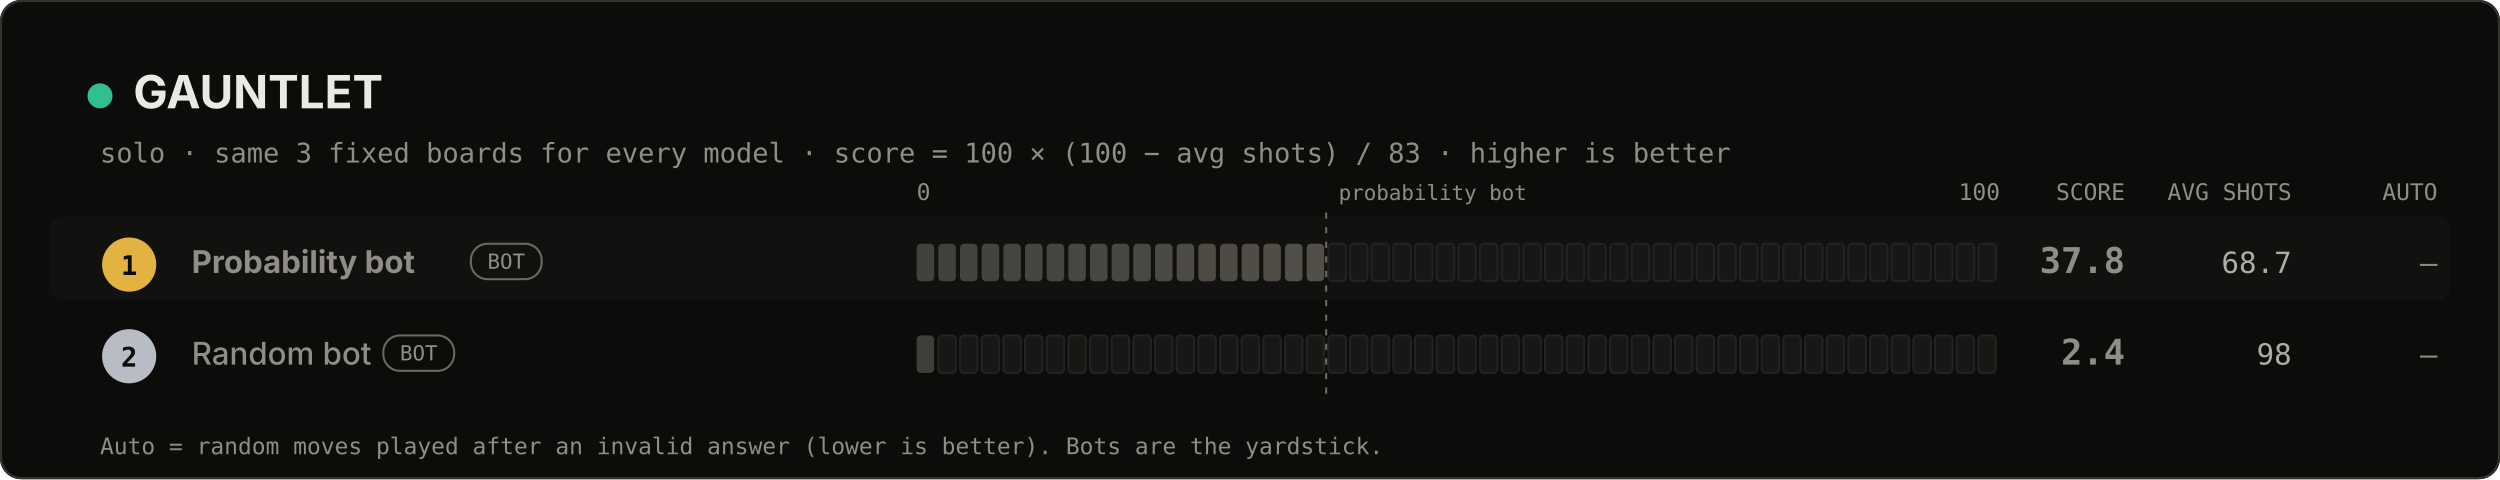
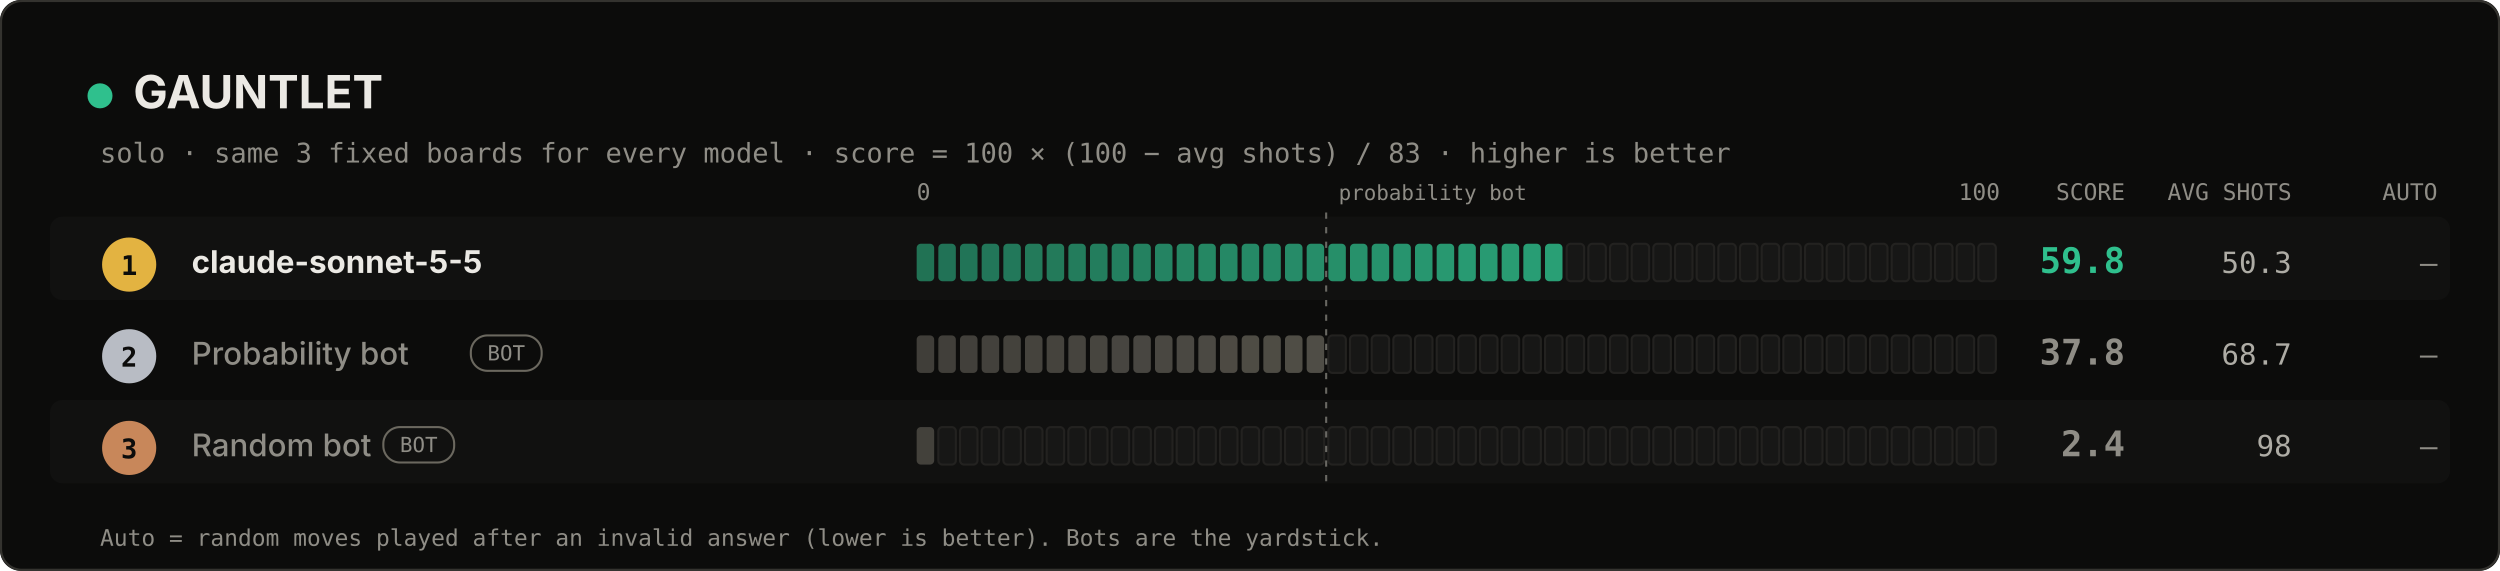
- <svg xmlns="http://www.w3.org/2000/svg" width="1200" height="230" viewBox="0 0 1200 230" font-family="IBM Plex Mono, ui-monospace, Menlo, monospace">
-   <rect width="1200" height="230" rx="10" fill="#0c0c0b" />
-   <rect x=".5" y=".5" width="1199" height="229" rx="10" fill="none" stroke="#34332f" />
+ <svg xmlns="http://www.w3.org/2000/svg" width="1200" height="274" viewBox="0 0 1200 274" font-family="IBM Plex Mono, ui-monospace, Menlo, monospace">
+   <rect width="1200" height="274" rx="10" fill="#0c0c0b" />
+   <rect x=".5" y=".5" width="1199" height="273" rx="10" fill="none" stroke="#34332f" />
  <circle cx="48" cy="46" r="6" fill="#2fc08d" />
  <text x="64" y="52" font-size="22" fill="#ebe9e4" font-weight="700" font-family="IBM Plex Sans, system-ui, -apple-system, sans-serif">GAUNTLET</text>
  <text x="48" y="78" font-size="13" fill="#8f8d86">solo · same 3 fixed boards for every model · score = 100 × (100 − avg shots) / 83 · higher is better</text>
  <text x="440" y="96" font-size="11" fill="#8f8d86">0</text>
  <text x="960" y="96" font-size="11" fill="#8f8d86" text-anchor="end">100</text>
  <text x="1020" y="96" font-size="11" fill="#8f8d86" text-anchor="end">SCORE</text>
  <text x="1100" y="96" font-size="11" fill="#8f8d86" text-anchor="end">AVG SHOTS</text>
  <text x="1170" y="96" font-size="11" fill="#8f8d86" text-anchor="end">AUTO</text>
  <rect x="24" y="104" width="1152" height="40" rx="6" fill="#111110" />
  <circle cx="62" cy="127" r="13" fill="#e3b341" />
  <text x="62" y="132" font-size="13" fill="#0c0c0b" text-anchor="middle" font-weight="700">1</text>
-   <text x="92" y="131" font-size="15" fill="#8f8d86" font-weight="700" font-family="IBM Plex Sans, system-ui, -apple-system, sans-serif">Probability bot</text>
-   <rect x="226" y="117" width="34" height="17" rx="8" fill="none" stroke="#6b685f" />
-   <text x="243" y="129" font-size="10" fill="#8f8d86" text-anchor="middle">BOT</text>
-   <rect x="440.0" y="117" width="8.4" height="18" rx="2" fill="#6b685f" fill-opacity="0.55" />
-   <rect x="450.4" y="117" width="8.4" height="18" rx="2" fill="#6b685f" fill-opacity="0.56" />
-   <rect x="460.8" y="117" width="8.4" height="18" rx="2" fill="#6b685f" fill-opacity="0.57" />
-   <rect x="471.2" y="117" width="8.4" height="18" rx="2" fill="#6b685f" fill-opacity="0.58" />
-   <rect x="481.6" y="117" width="8.4" height="18" rx="2" fill="#6b685f" fill-opacity="0.59" />
-   <rect x="492.0" y="117" width="8.4" height="18" rx="2" fill="#6b685f" fill-opacity="0.60" />
-   <rect x="502.4" y="117" width="8.4" height="18" rx="2" fill="#6b685f" fill-opacity="0.60" />
-   <rect x="512.8" y="117" width="8.4" height="18" rx="2" fill="#6b685f" fill-opacity="0.61" />
-   <rect x="523.2" y="117" width="8.4" height="18" rx="2" fill="#6b685f" fill-opacity="0.62" />
-   <rect x="533.6" y="117" width="8.4" height="18" rx="2" fill="#6b685f" fill-opacity="0.63" />
-   <rect x="544.0" y="117" width="8.4" height="18" rx="2" fill="#6b685f" fill-opacity="0.64" />
-   <rect x="554.4" y="117" width="8.4" height="18" rx="2" fill="#6b685f" fill-opacity="0.65" />
-   <rect x="564.8" y="117" width="8.4" height="18" rx="2" fill="#6b685f" fill-opacity="0.66" />
-   <rect x="575.2" y="117" width="8.4" height="18" rx="2" fill="#6b685f" fill-opacity="0.67" />
-   <rect x="585.6" y="117" width="8.4" height="18" rx="2" fill="#6b685f" fill-opacity="0.68" />
-   <rect x="596.0" y="117" width="8.4" height="18" rx="2" fill="#6b685f" fill-opacity="0.69" />
-   <rect x="606.4" y="117" width="8.4" height="18" rx="2" fill="#6b685f" fill-opacity="0.69" />
-   <rect x="616.8" y="117" width="8.4" height="18" rx="2" fill="#6b685f" fill-opacity="0.70" />
-   <rect x="627.2" y="117" width="8.4" height="18" rx="2" fill="#6b685f" fill-opacity="0.71" />
-   <rect x="637.6" y="117" width="8.4" height="18" rx="2" fill="#171716" stroke="#232220" />
-   <rect x="648.0" y="117" width="8.4" height="18" rx="2" fill="#171716" stroke="#232220" />
-   <rect x="658.4" y="117" width="8.4" height="18" rx="2" fill="#171716" stroke="#232220" />
-   <rect x="668.8" y="117" width="8.4" height="18" rx="2" fill="#171716" stroke="#232220" />
-   <rect x="679.2" y="117" width="8.4" height="18" rx="2" fill="#171716" stroke="#232220" />
-   <rect x="689.6" y="117" width="8.4" height="18" rx="2" fill="#171716" stroke="#232220" />
-   <rect x="700.0" y="117" width="8.4" height="18" rx="2" fill="#171716" stroke="#232220" />
-   <rect x="710.4" y="117" width="8.4" height="18" rx="2" fill="#171716" stroke="#232220" />
-   <rect x="720.8" y="117" width="8.4" height="18" rx="2" fill="#171716" stroke="#232220" />
-   <rect x="731.2" y="117" width="8.4" height="18" rx="2" fill="#171716" stroke="#232220" />
-   <rect x="741.6" y="117" width="8.4" height="18" rx="2" fill="#171716" stroke="#232220" />
+   <text x="92" y="131" font-size="15" fill="#ebe9e4" font-weight="700" font-family="IBM Plex Sans, system-ui, -apple-system, sans-serif">claude-sonnet-5-5</text>
+   <rect x="440.0" y="117" width="8.4" height="18" rx="2" fill="#2fc08d" fill-opacity="0.55" />
+   <rect x="450.4" y="117" width="8.4" height="18" rx="2" fill="#2fc08d" fill-opacity="0.56" />
+   <rect x="460.8" y="117" width="8.4" height="18" rx="2" fill="#2fc08d" fill-opacity="0.57" />
+   <rect x="471.2" y="117" width="8.4" height="18" rx="2" fill="#2fc08d" fill-opacity="0.58" />
+   <rect x="481.6" y="117" width="8.4" height="18" rx="2" fill="#2fc08d" fill-opacity="0.59" />
+   <rect x="492.0" y="117" width="8.4" height="18" rx="2" fill="#2fc08d" fill-opacity="0.60" />
+   <rect x="502.4" y="117" width="8.4" height="18" rx="2" fill="#2fc08d" fill-opacity="0.60" />
+   <rect x="512.8" y="117" width="8.4" height="18" rx="2" fill="#2fc08d" fill-opacity="0.61" />
+   <rect x="523.2" y="117" width="8.4" height="18" rx="2" fill="#2fc08d" fill-opacity="0.62" />
+   <rect x="533.6" y="117" width="8.4" height="18" rx="2" fill="#2fc08d" fill-opacity="0.63" />
+   <rect x="544.0" y="117" width="8.4" height="18" rx="2" fill="#2fc08d" fill-opacity="0.64" />
+   <rect x="554.4" y="117" width="8.4" height="18" rx="2" fill="#2fc08d" fill-opacity="0.65" />
+   <rect x="564.8" y="117" width="8.4" height="18" rx="2" fill="#2fc08d" fill-opacity="0.66" />
+   <rect x="575.2" y="117" width="8.4" height="18" rx="2" fill="#2fc08d" fill-opacity="0.67" />
+   <rect x="585.6" y="117" width="8.4" height="18" rx="2" fill="#2fc08d" fill-opacity="0.68" />
+   <rect x="596.0" y="117" width="8.4" height="18" rx="2" fill="#2fc08d" fill-opacity="0.69" />
+   <rect x="606.4" y="117" width="8.4" height="18" rx="2" fill="#2fc08d" fill-opacity="0.69" />
+   <rect x="616.8" y="117" width="8.4" height="18" rx="2" fill="#2fc08d" fill-opacity="0.70" />
+   <rect x="627.2" y="117" width="8.4" height="18" rx="2" fill="#2fc08d" fill-opacity="0.71" />
+   <rect x="637.6" y="117" width="8.4" height="18" rx="2" fill="#2fc08d" fill-opacity="0.72" />
+   <rect x="648.0" y="117" width="8.4" height="18" rx="2" fill="#2fc08d" fill-opacity="0.73" />
+   <rect x="658.4" y="117" width="8.4" height="18" rx="2" fill="#2fc08d" fill-opacity="0.74" />
+   <rect x="668.8" y="117" width="8.4" height="18" rx="2" fill="#2fc08d" fill-opacity="0.75" />
+   <rect x="679.2" y="117" width="8.4" height="18" rx="2" fill="#2fc08d" fill-opacity="0.76" />
+   <rect x="689.6" y="117" width="8.4" height="18" rx="2" fill="#2fc08d" fill-opacity="0.77" />
+   <rect x="700.0" y="117" width="8.4" height="18" rx="2" fill="#2fc08d" fill-opacity="0.78" />
+   <rect x="710.4" y="117" width="8.4" height="18" rx="2" fill="#2fc08d" fill-opacity="0.78" />
+   <rect x="720.8" y="117" width="8.4" height="18" rx="2" fill="#2fc08d" fill-opacity="0.79" />
+   <rect x="731.2" y="117" width="8.4" height="18" rx="2" fill="#2fc08d" fill-opacity="0.80" />
+   <rect x="741.6" y="117" width="8.4" height="18" rx="2" fill="#2fc08d" fill-opacity="0.81" />
  <rect x="752.0" y="117" width="8.4" height="18" rx="2" fill="#171716" stroke="#232220" />
  <rect x="762.4" y="117" width="8.4" height="18" rx="2" fill="#171716" stroke="#232220" />
  <rect x="772.8" y="117" width="8.4" height="18" rx="2" fill="#171716" stroke="#232220" />
  <rect x="783.2" y="117" width="8.4" height="18" rx="2" fill="#171716" stroke="#232220" />
  <rect x="793.6" y="117" width="8.4" height="18" rx="2" fill="#171716" stroke="#232220" />
  <rect x="804.0" y="117" width="8.4" height="18" rx="2" fill="#171716" stroke="#232220" />
  <rect x="814.4" y="117" width="8.4" height="18" rx="2" fill="#171716" stroke="#232220" />
  <rect x="824.8" y="117" width="8.4" height="18" rx="2" fill="#171716" stroke="#232220" />
  <rect x="835.2" y="117" width="8.4" height="18" rx="2" fill="#171716" stroke="#232220" />
  <rect x="845.6" y="117" width="8.4" height="18" rx="2" fill="#171716" stroke="#232220" />
  <rect x="856.0" y="117" width="8.4" height="18" rx="2" fill="#171716" stroke="#232220" />
  <rect x="866.4" y="117" width="8.4" height="18" rx="2" fill="#171716" stroke="#232220" />
  <rect x="876.8" y="117" width="8.4" height="18" rx="2" fill="#171716" stroke="#232220" />
  <rect x="887.2" y="117" width="8.4" height="18" rx="2" fill="#171716" stroke="#232220" />
  <rect x="897.6" y="117" width="8.4" height="18" rx="2" fill="#171716" stroke="#232220" />
  <rect x="908.0" y="117" width="8.4" height="18" rx="2" fill="#171716" stroke="#232220" />
  <rect x="918.4" y="117" width="8.4" height="18" rx="2" fill="#171716" stroke="#232220" />
  <rect x="928.8" y="117" width="8.4" height="18" rx="2" fill="#171716" stroke="#232220" />
  <rect x="939.2" y="117" width="8.4" height="18" rx="2" fill="#171716" stroke="#232220" />
  <rect x="949.6" y="117" width="8.4" height="18" rx="2" fill="#171716" stroke="#232220" />
-   <text x="1020" y="131" font-size="17" fill="#8f8d86" text-anchor="end" font-weight="700">37.8</text>
-   <text x="1100" y="131" font-size="14" fill="#aeaca5" text-anchor="end">68.7</text>
+   <text x="1020" y="131" font-size="17" fill="#2fc08d" text-anchor="end" font-weight="700">59.8</text>
+   <text x="1100" y="131" font-size="14" fill="#aeaca5" text-anchor="end">50.3</text>
  <text x="1170" y="131" font-size="14" fill="#8f8d86" text-anchor="end">–</text>
  <circle cx="62" cy="171" r="13" fill="#b8bcc4" />
  <text x="62" y="176" font-size="13" fill="#0c0c0b" text-anchor="middle" font-weight="700">2</text>
-   <text x="92" y="175" font-size="15" fill="#8f8d86" font-weight="500" font-family="IBM Plex Sans, system-ui, -apple-system, sans-serif">Random bot</text>
-   <rect x="184" y="161" width="34" height="17" rx="8" fill="none" stroke="#6b685f" />
-   <text x="201" y="173" font-size="10" fill="#8f8d86" text-anchor="middle">BOT</text>
+   <text x="92" y="175" font-size="15" fill="#8f8d86" font-weight="500" font-family="IBM Plex Sans, system-ui, -apple-system, sans-serif">Probability bot</text>
+   <rect x="226" y="161" width="34" height="17" rx="8" fill="none" stroke="#6b685f" />
+   <text x="243" y="173" font-size="10" fill="#8f8d86" text-anchor="middle">BOT</text>
  <rect x="440.0" y="161" width="8.4" height="18" rx="2" fill="#6b685f" fill-opacity="0.55" />
-   <rect x="450.4" y="161" width="8.4" height="18" rx="2" fill="#171716" stroke="#232220" />
-   <rect x="460.8" y="161" width="8.4" height="18" rx="2" fill="#171716" stroke="#232220" />
-   <rect x="471.2" y="161" width="8.4" height="18" rx="2" fill="#171716" stroke="#232220" />
-   <rect x="481.6" y="161" width="8.4" height="18" rx="2" fill="#171716" stroke="#232220" />
-   <rect x="492.0" y="161" width="8.4" height="18" rx="2" fill="#171716" stroke="#232220" />
-   <rect x="502.4" y="161" width="8.4" height="18" rx="2" fill="#171716" stroke="#232220" />
-   <rect x="512.8" y="161" width="8.4" height="18" rx="2" fill="#171716" stroke="#232220" />
-   <rect x="523.2" y="161" width="8.4" height="18" rx="2" fill="#171716" stroke="#232220" />
-   <rect x="533.6" y="161" width="8.4" height="18" rx="2" fill="#171716" stroke="#232220" />
-   <rect x="544.0" y="161" width="8.4" height="18" rx="2" fill="#171716" stroke="#232220" />
-   <rect x="554.4" y="161" width="8.4" height="18" rx="2" fill="#171716" stroke="#232220" />
-   <rect x="564.8" y="161" width="8.4" height="18" rx="2" fill="#171716" stroke="#232220" />
-   <rect x="575.2" y="161" width="8.4" height="18" rx="2" fill="#171716" stroke="#232220" />
-   <rect x="585.6" y="161" width="8.4" height="18" rx="2" fill="#171716" stroke="#232220" />
-   <rect x="596.0" y="161" width="8.4" height="18" rx="2" fill="#171716" stroke="#232220" />
-   <rect x="606.4" y="161" width="8.4" height="18" rx="2" fill="#171716" stroke="#232220" />
-   <rect x="616.8" y="161" width="8.4" height="18" rx="2" fill="#171716" stroke="#232220" />
-   <rect x="627.2" y="161" width="8.4" height="18" rx="2" fill="#171716" stroke="#232220" />
+   <rect x="450.4" y="161" width="8.4" height="18" rx="2" fill="#6b685f" fill-opacity="0.56" />
+   <rect x="460.8" y="161" width="8.4" height="18" rx="2" fill="#6b685f" fill-opacity="0.57" />
+   <rect x="471.2" y="161" width="8.4" height="18" rx="2" fill="#6b685f" fill-opacity="0.58" />
+   <rect x="481.6" y="161" width="8.4" height="18" rx="2" fill="#6b685f" fill-opacity="0.59" />
+   <rect x="492.0" y="161" width="8.4" height="18" rx="2" fill="#6b685f" fill-opacity="0.60" />
+   <rect x="502.4" y="161" width="8.4" height="18" rx="2" fill="#6b685f" fill-opacity="0.60" />
+   <rect x="512.8" y="161" width="8.4" height="18" rx="2" fill="#6b685f" fill-opacity="0.61" />
+   <rect x="523.2" y="161" width="8.4" height="18" rx="2" fill="#6b685f" fill-opacity="0.62" />
+   <rect x="533.6" y="161" width="8.4" height="18" rx="2" fill="#6b685f" fill-opacity="0.63" />
+   <rect x="544.0" y="161" width="8.4" height="18" rx="2" fill="#6b685f" fill-opacity="0.64" />
+   <rect x="554.4" y="161" width="8.4" height="18" rx="2" fill="#6b685f" fill-opacity="0.65" />
+   <rect x="564.8" y="161" width="8.4" height="18" rx="2" fill="#6b685f" fill-opacity="0.66" />
+   <rect x="575.2" y="161" width="8.4" height="18" rx="2" fill="#6b685f" fill-opacity="0.67" />
+   <rect x="585.6" y="161" width="8.4" height="18" rx="2" fill="#6b685f" fill-opacity="0.68" />
+   <rect x="596.0" y="161" width="8.4" height="18" rx="2" fill="#6b685f" fill-opacity="0.69" />
+   <rect x="606.4" y="161" width="8.4" height="18" rx="2" fill="#6b685f" fill-opacity="0.69" />
+   <rect x="616.8" y="161" width="8.4" height="18" rx="2" fill="#6b685f" fill-opacity="0.70" />
+   <rect x="627.2" y="161" width="8.4" height="18" rx="2" fill="#6b685f" fill-opacity="0.71" />
  <rect x="637.6" y="161" width="8.4" height="18" rx="2" fill="#171716" stroke="#232220" />
  <rect x="648.0" y="161" width="8.4" height="18" rx="2" fill="#171716" stroke="#232220" />
  <rect x="658.4" y="161" width="8.4" height="18" rx="2" fill="#171716" stroke="#232220" />
  <rect x="668.8" y="161" width="8.4" height="18" rx="2" fill="#171716" stroke="#232220" />
  <rect x="679.2" y="161" width="8.4" height="18" rx="2" fill="#171716" stroke="#232220" />
  <rect x="689.6" y="161" width="8.4" height="18" rx="2" fill="#171716" stroke="#232220" />
  <rect x="700.0" y="161" width="8.4" height="18" rx="2" fill="#171716" stroke="#232220" />
  <rect x="710.4" y="161" width="8.4" height="18" rx="2" fill="#171716" stroke="#232220" />
  <rect x="720.8" y="161" width="8.4" height="18" rx="2" fill="#171716" stroke="#232220" />
  <rect x="731.2" y="161" width="8.4" height="18" rx="2" fill="#171716" stroke="#232220" />
  <rect x="741.6" y="161" width="8.4" height="18" rx="2" fill="#171716" stroke="#232220" />
  <rect x="752.0" y="161" width="8.4" height="18" rx="2" fill="#171716" stroke="#232220" />
  <rect x="762.4" y="161" width="8.4" height="18" rx="2" fill="#171716" stroke="#232220" />
  <rect x="772.8" y="161" width="8.4" height="18" rx="2" fill="#171716" stroke="#232220" />
  <rect x="783.2" y="161" width="8.4" height="18" rx="2" fill="#171716" stroke="#232220" />
  <rect x="793.6" y="161" width="8.4" height="18" rx="2" fill="#171716" stroke="#232220" />
  <rect x="804.0" y="161" width="8.4" height="18" rx="2" fill="#171716" stroke="#232220" />
  <rect x="814.4" y="161" width="8.4" height="18" rx="2" fill="#171716" stroke="#232220" />
  <rect x="824.8" y="161" width="8.4" height="18" rx="2" fill="#171716" stroke="#232220" />
  <rect x="835.2" y="161" width="8.4" height="18" rx="2" fill="#171716" stroke="#232220" />
  <rect x="845.6" y="161" width="8.4" height="18" rx="2" fill="#171716" stroke="#232220" />
  <rect x="856.0" y="161" width="8.4" height="18" rx="2" fill="#171716" stroke="#232220" />
  <rect x="866.4" y="161" width="8.4" height="18" rx="2" fill="#171716" stroke="#232220" />
  <rect x="876.8" y="161" width="8.4" height="18" rx="2" fill="#171716" stroke="#232220" />
  <rect x="887.2" y="161" width="8.4" height="18" rx="2" fill="#171716" stroke="#232220" />
  <rect x="897.6" y="161" width="8.4" height="18" rx="2" fill="#171716" stroke="#232220" />
  <rect x="908.0" y="161" width="8.4" height="18" rx="2" fill="#171716" stroke="#232220" />
  <rect x="918.4" y="161" width="8.4" height="18" rx="2" fill="#171716" stroke="#232220" />
  <rect x="928.8" y="161" width="8.4" height="18" rx="2" fill="#171716" stroke="#232220" />
  <rect x="939.2" y="161" width="8.4" height="18" rx="2" fill="#171716" stroke="#232220" />
  <rect x="949.6" y="161" width="8.4" height="18" rx="2" fill="#171716" stroke="#232220" />
-   <text x="1020" y="175" font-size="17" fill="#8f8d86" text-anchor="end" font-weight="700">2.4</text>
-   <text x="1100" y="175" font-size="14" fill="#aeaca5" text-anchor="end">98</text>
+   <text x="1020" y="175" font-size="17" fill="#8f8d86" text-anchor="end" font-weight="700">37.8</text>
+   <text x="1100" y="175" font-size="14" fill="#aeaca5" text-anchor="end">68.7</text>
  <text x="1170" y="175" font-size="14" fill="#8f8d86" text-anchor="end">–</text>
-   <line x1="636.56" y1="102" x2="636.56" y2="190" stroke="#8f8d86" stroke-dasharray="3 4" opacity=".7" />
+   <rect x="24" y="192" width="1152" height="40" rx="6" fill="#111110" />
+   <circle cx="62" cy="215" r="13" fill="#c8875a" />
+   <text x="62" y="220" font-size="13" fill="#0c0c0b" text-anchor="middle" font-weight="700">3</text>
+   <text x="92" y="219" font-size="15" fill="#8f8d86" font-weight="500" font-family="IBM Plex Sans, system-ui, -apple-system, sans-serif">Random bot</text>
+   <rect x="184" y="205" width="34" height="17" rx="8" fill="none" stroke="#6b685f" />
+   <text x="201" y="217" font-size="10" fill="#8f8d86" text-anchor="middle">BOT</text>
+   <rect x="440.0" y="205" width="8.4" height="18" rx="2" fill="#6b685f" fill-opacity="0.55" />
+   <rect x="450.4" y="205" width="8.4" height="18" rx="2" fill="#171716" stroke="#232220" />
+   <rect x="460.8" y="205" width="8.4" height="18" rx="2" fill="#171716" stroke="#232220" />
+   <rect x="471.2" y="205" width="8.4" height="18" rx="2" fill="#171716" stroke="#232220" />
+   <rect x="481.6" y="205" width="8.4" height="18" rx="2" fill="#171716" stroke="#232220" />
+   <rect x="492.0" y="205" width="8.4" height="18" rx="2" fill="#171716" stroke="#232220" />
+   <rect x="502.4" y="205" width="8.4" height="18" rx="2" fill="#171716" stroke="#232220" />
+   <rect x="512.8" y="205" width="8.4" height="18" rx="2" fill="#171716" stroke="#232220" />
+   <rect x="523.2" y="205" width="8.4" height="18" rx="2" fill="#171716" stroke="#232220" />
+   <rect x="533.6" y="205" width="8.4" height="18" rx="2" fill="#171716" stroke="#232220" />
+   <rect x="544.0" y="205" width="8.4" height="18" rx="2" fill="#171716" stroke="#232220" />
+   <rect x="554.4" y="205" width="8.4" height="18" rx="2" fill="#171716" stroke="#232220" />
+   <rect x="564.8" y="205" width="8.4" height="18" rx="2" fill="#171716" stroke="#232220" />
+   <rect x="575.2" y="205" width="8.4" height="18" rx="2" fill="#171716" stroke="#232220" />
+   <rect x="585.6" y="205" width="8.4" height="18" rx="2" fill="#171716" stroke="#232220" />
+   <rect x="596.0" y="205" width="8.4" height="18" rx="2" fill="#171716" stroke="#232220" />
+   <rect x="606.4" y="205" width="8.4" height="18" rx="2" fill="#171716" stroke="#232220" />
+   <rect x="616.8" y="205" width="8.4" height="18" rx="2" fill="#171716" stroke="#232220" />
+   <rect x="627.2" y="205" width="8.4" height="18" rx="2" fill="#171716" stroke="#232220" />
+   <rect x="637.6" y="205" width="8.4" height="18" rx="2" fill="#171716" stroke="#232220" />
+   <rect x="648.0" y="205" width="8.4" height="18" rx="2" fill="#171716" stroke="#232220" />
+   <rect x="658.4" y="205" width="8.4" height="18" rx="2" fill="#171716" stroke="#232220" />
+   <rect x="668.8" y="205" width="8.4" height="18" rx="2" fill="#171716" stroke="#232220" />
+   <rect x="679.2" y="205" width="8.4" height="18" rx="2" fill="#171716" stroke="#232220" />
+   <rect x="689.6" y="205" width="8.4" height="18" rx="2" fill="#171716" stroke="#232220" />
+   <rect x="700.0" y="205" width="8.4" height="18" rx="2" fill="#171716" stroke="#232220" />
+   <rect x="710.4" y="205" width="8.4" height="18" rx="2" fill="#171716" stroke="#232220" />
+   <rect x="720.8" y="205" width="8.4" height="18" rx="2" fill="#171716" stroke="#232220" />
+   <rect x="731.2" y="205" width="8.4" height="18" rx="2" fill="#171716" stroke="#232220" />
+   <rect x="741.6" y="205" width="8.4" height="18" rx="2" fill="#171716" stroke="#232220" />
+   <rect x="752.0" y="205" width="8.4" height="18" rx="2" fill="#171716" stroke="#232220" />
+   <rect x="762.4" y="205" width="8.4" height="18" rx="2" fill="#171716" stroke="#232220" />
+   <rect x="772.8" y="205" width="8.4" height="18" rx="2" fill="#171716" stroke="#232220" />
+   <rect x="783.2" y="205" width="8.4" height="18" rx="2" fill="#171716" stroke="#232220" />
+   <rect x="793.6" y="205" width="8.4" height="18" rx="2" fill="#171716" stroke="#232220" />
+   <rect x="804.0" y="205" width="8.4" height="18" rx="2" fill="#171716" stroke="#232220" />
+   <rect x="814.4" y="205" width="8.4" height="18" rx="2" fill="#171716" stroke="#232220" />
+   <rect x="824.8" y="205" width="8.4" height="18" rx="2" fill="#171716" stroke="#232220" />
+   <rect x="835.2" y="205" width="8.4" height="18" rx="2" fill="#171716" stroke="#232220" />
+   <rect x="845.6" y="205" width="8.4" height="18" rx="2" fill="#171716" stroke="#232220" />
+   <rect x="856.0" y="205" width="8.4" height="18" rx="2" fill="#171716" stroke="#232220" />
+   <rect x="866.4" y="205" width="8.4" height="18" rx="2" fill="#171716" stroke="#232220" />
+   <rect x="876.8" y="205" width="8.4" height="18" rx="2" fill="#171716" stroke="#232220" />
+   <rect x="887.2" y="205" width="8.4" height="18" rx="2" fill="#171716" stroke="#232220" />
+   <rect x="897.6" y="205" width="8.4" height="18" rx="2" fill="#171716" stroke="#232220" />
+   <rect x="908.0" y="205" width="8.4" height="18" rx="2" fill="#171716" stroke="#232220" />
+   <rect x="918.4" y="205" width="8.4" height="18" rx="2" fill="#171716" stroke="#232220" />
+   <rect x="928.8" y="205" width="8.4" height="18" rx="2" fill="#171716" stroke="#232220" />
+   <rect x="939.2" y="205" width="8.4" height="18" rx="2" fill="#171716" stroke="#232220" />
+   <rect x="949.6" y="205" width="8.4" height="18" rx="2" fill="#171716" stroke="#232220" />
+   <text x="1020" y="219" font-size="17" fill="#8f8d86" text-anchor="end" font-weight="700">2.4</text>
+   <text x="1100" y="219" font-size="14" fill="#aeaca5" text-anchor="end">98</text>
+   <text x="1170" y="219" font-size="14" fill="#8f8d86" text-anchor="end">–</text>
+   <line x1="636.56" y1="102" x2="636.56" y2="234" stroke="#8f8d86" stroke-dasharray="3 4" opacity=".7" />
  <text x="642.56" y="96" font-size="10" fill="#8f8d86">probability bot</text>
-   <text x="48" y="218" font-size="11" fill="#8f8d86">Auto = random moves played after an invalid answer (lower is better). Bots are the yardstick.</text>
+   <text x="48" y="262" font-size="11" fill="#8f8d86">Auto = random moves played after an invalid answer (lower is better). Bots are the yardstick.</text>
</svg>
